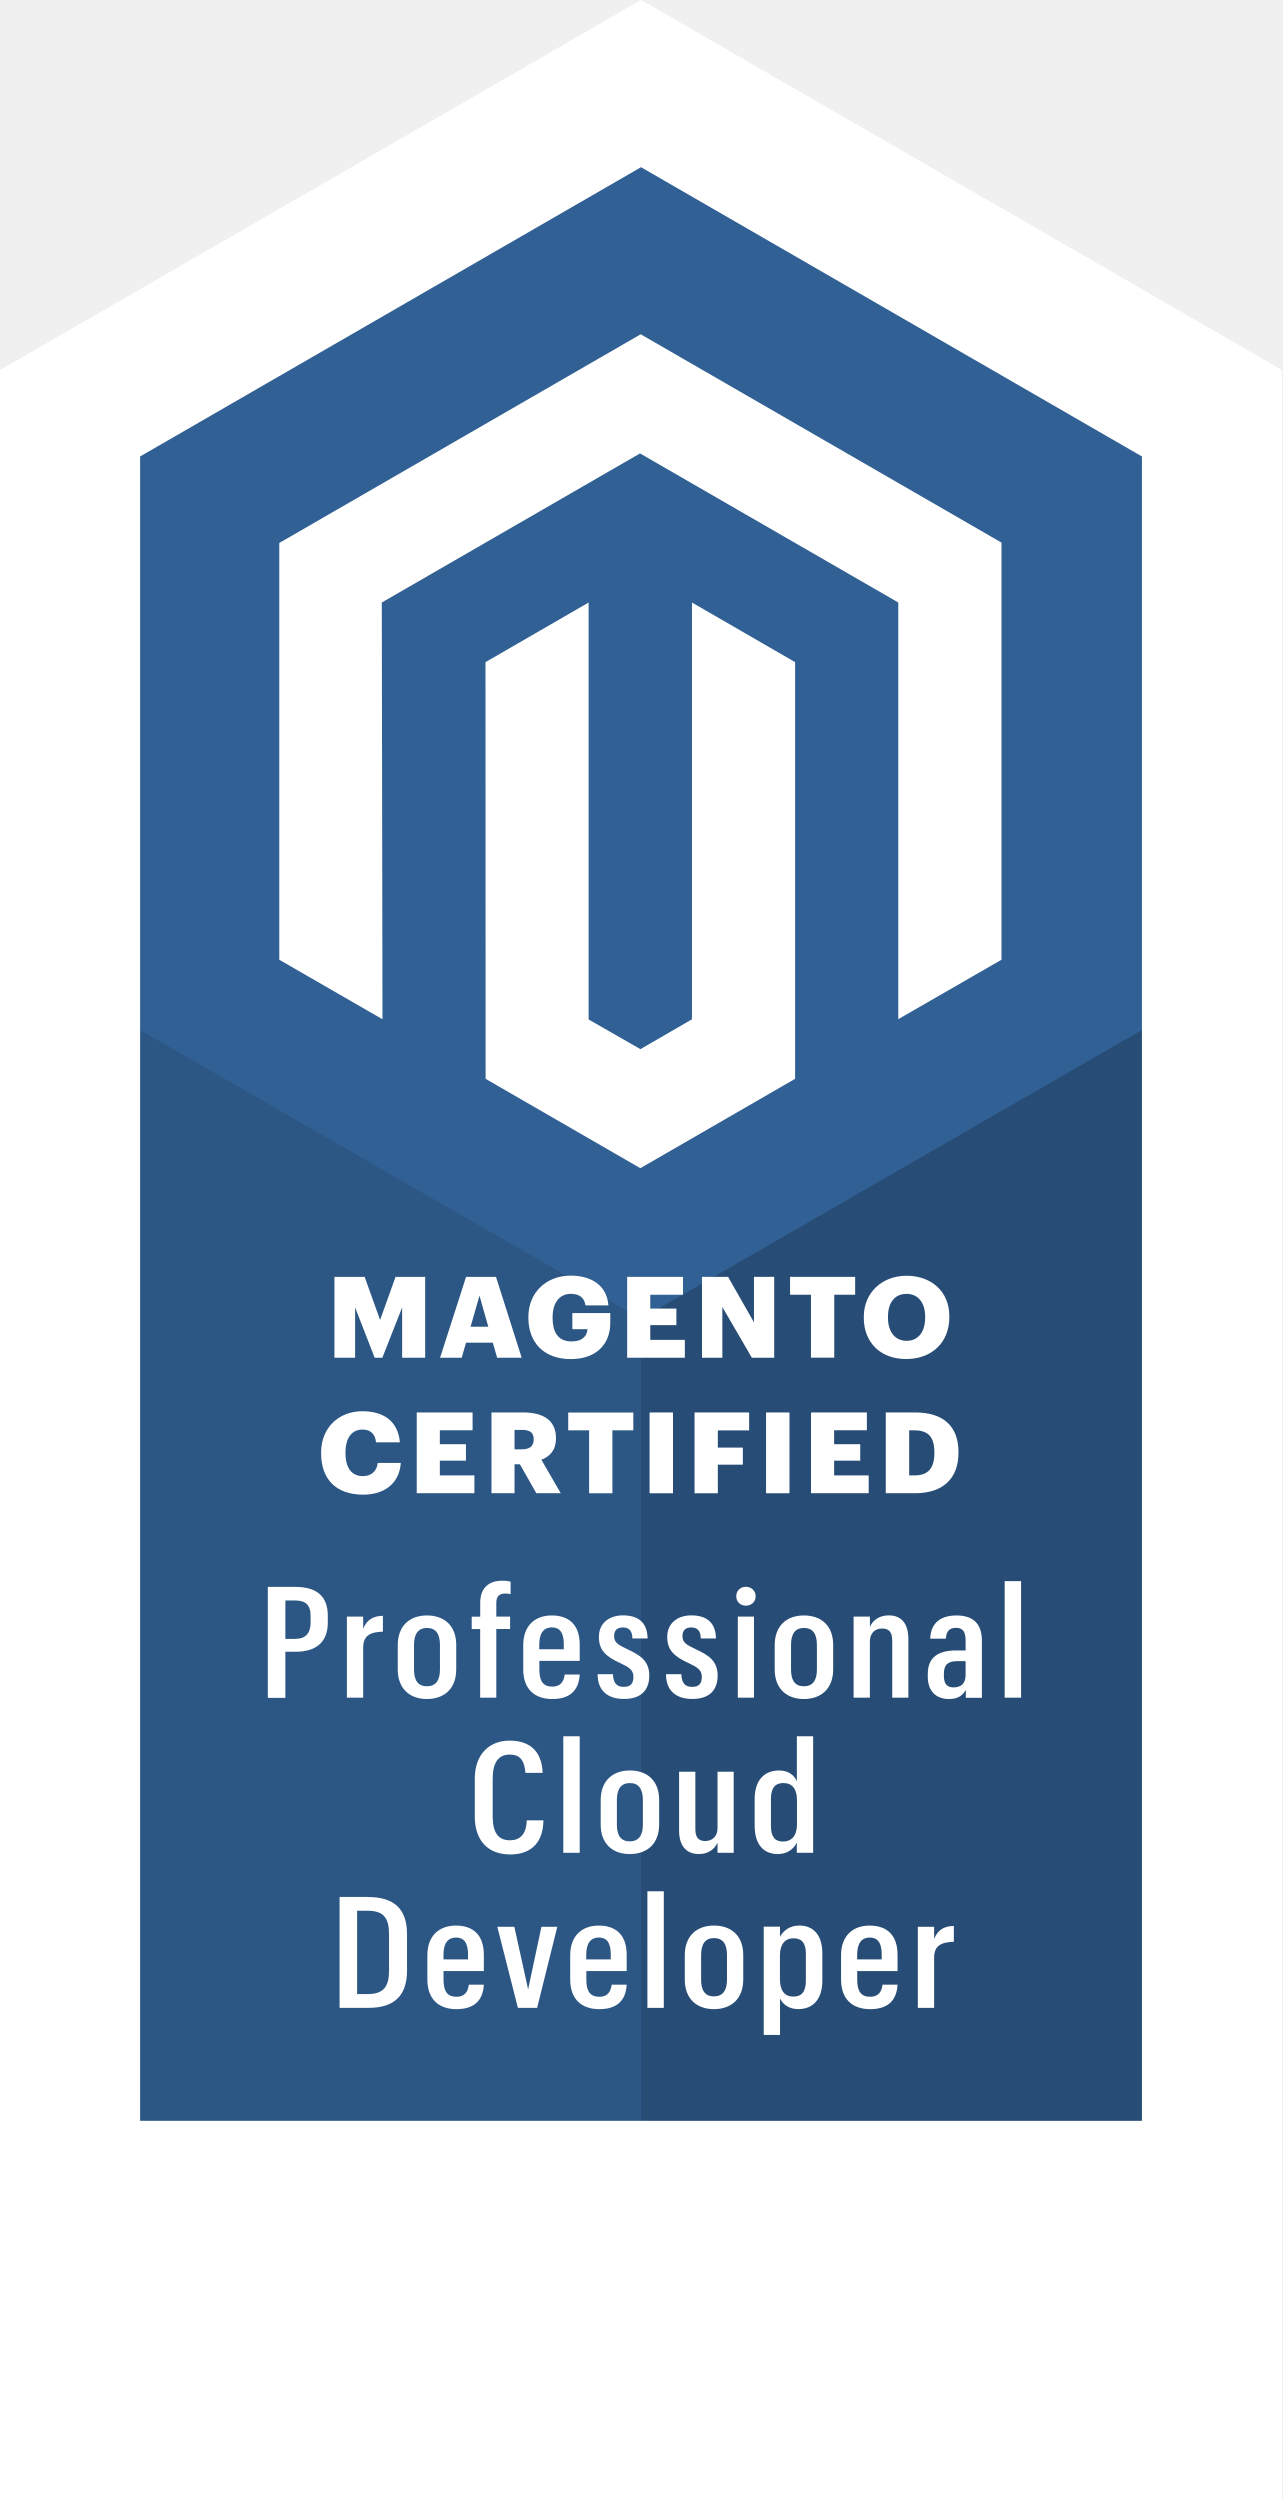
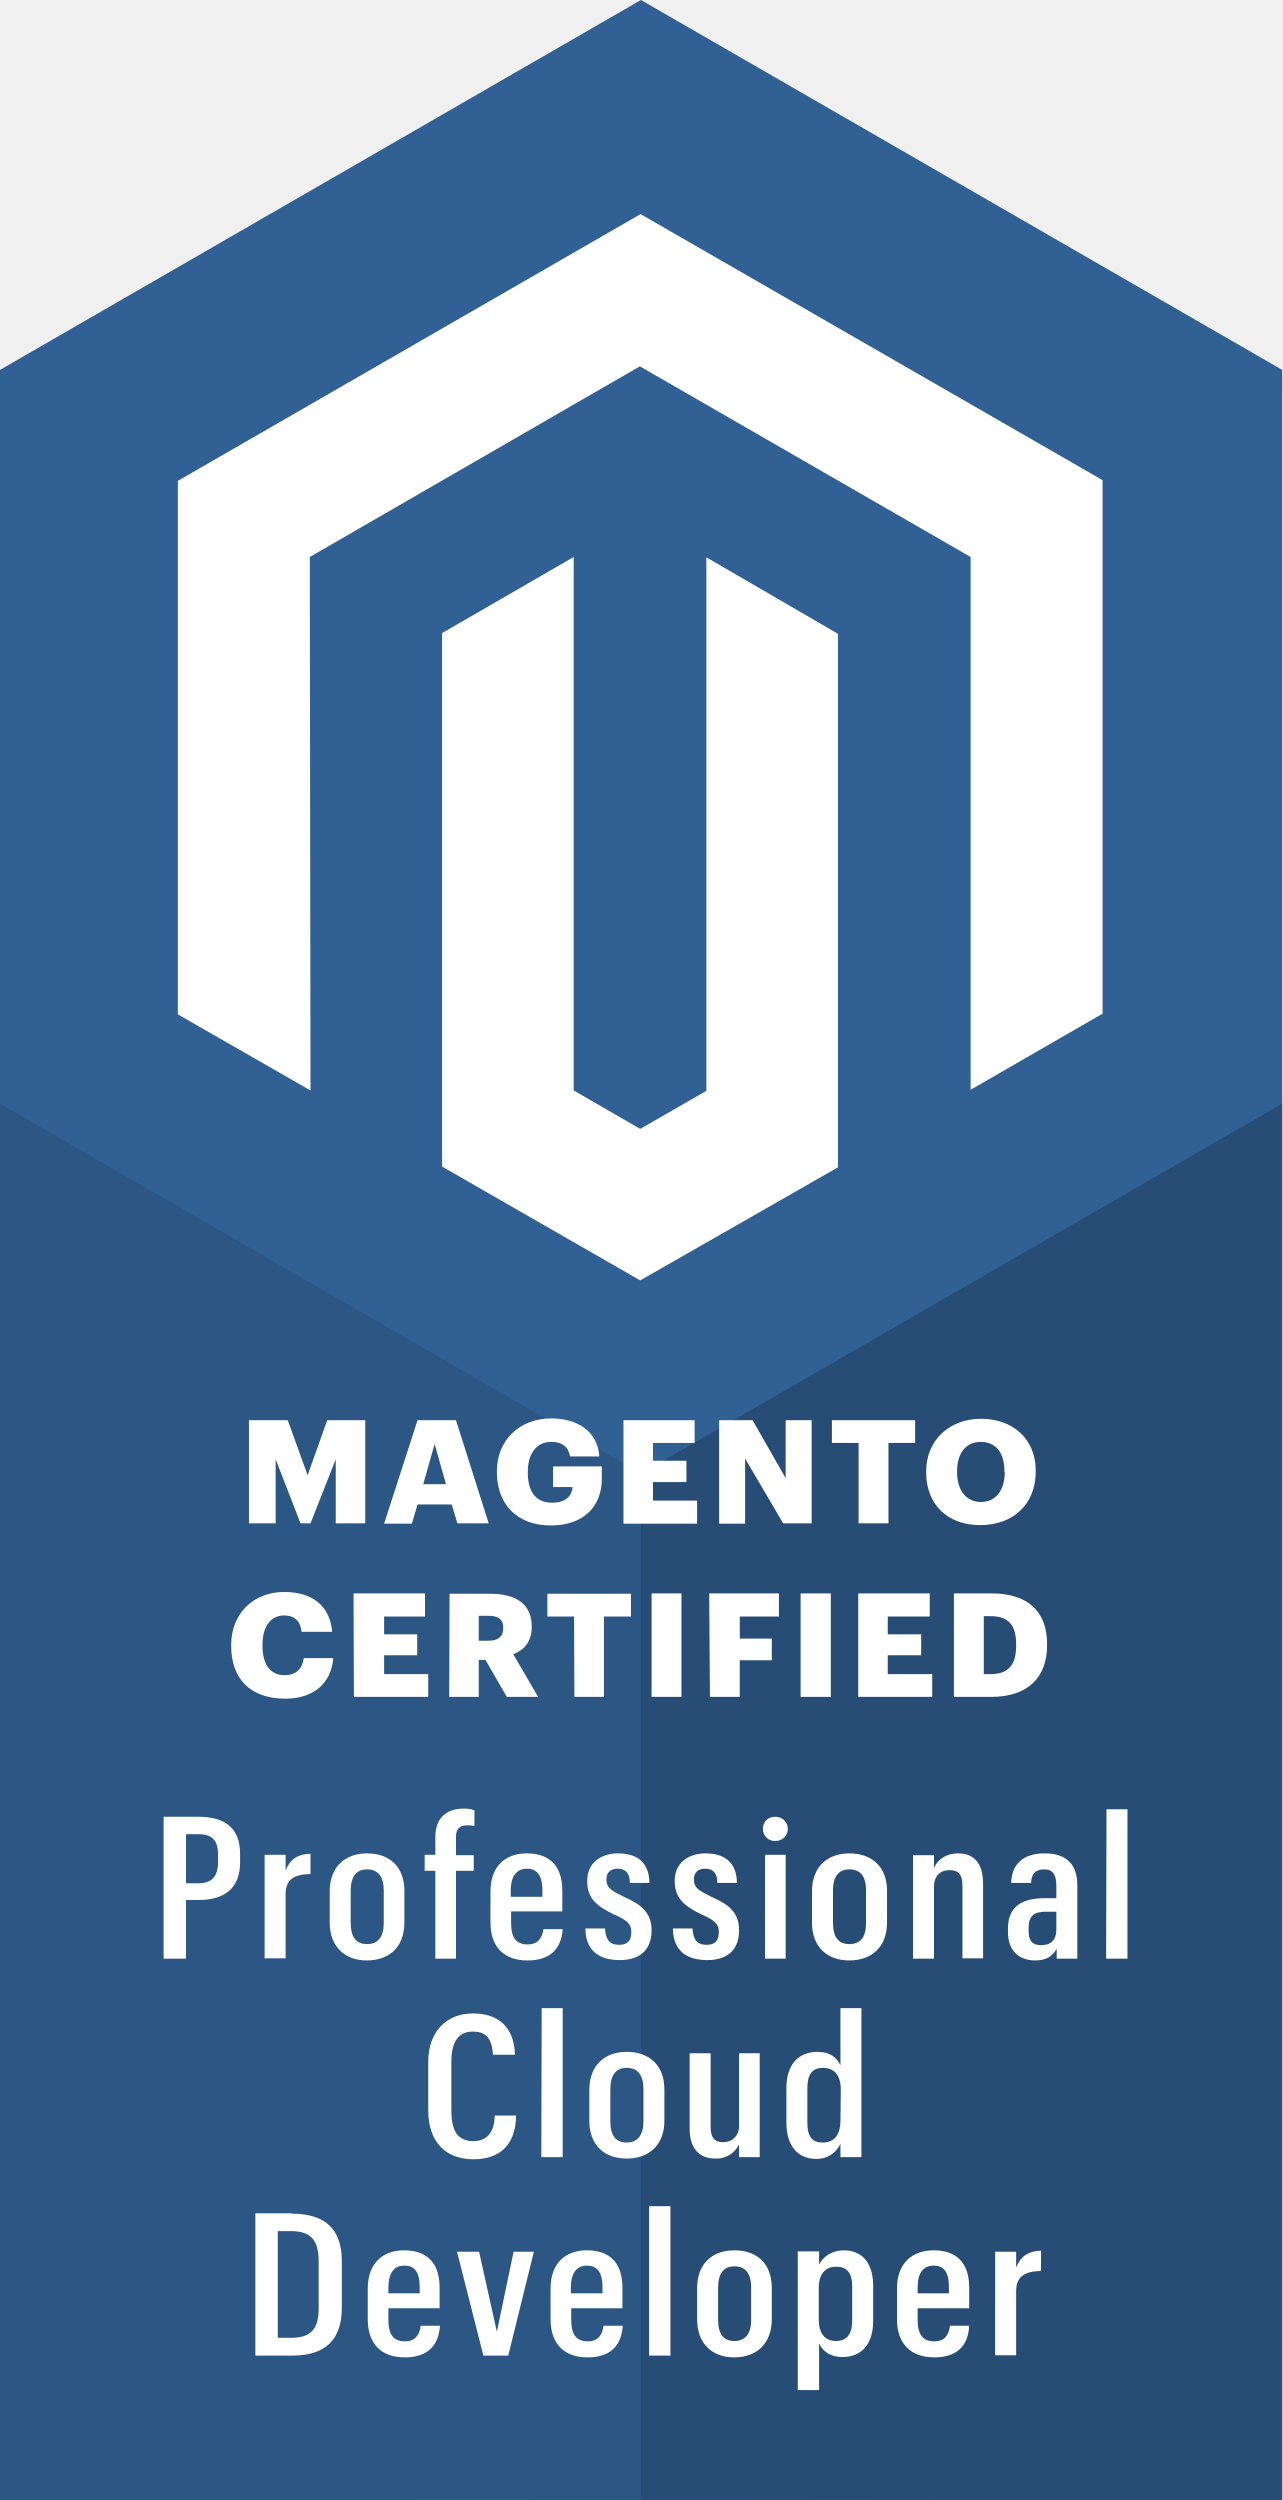
- <svg xmlns="http://www.w3.org/2000/svg" viewBox="0 0 59.621 116.26">
-   <path fill="#fff" d="M59.621 116.26v-99.049L29.811 0 0 17.211v99.049z" />
-   <path fill="#316094" d="M53.104 98.626v-77.399L29.81 7.776 6.516 21.227v77.399z" />
-   <g transform="matrix(.86403 0 0 -.86403 -52.9543 165.161)">
-     <g opacity=".2">
-       <path d="M122.749 77.006v58.709l-26.96-15.539.003-43.17z" />
-     </g>
-     <g opacity=".1">
-       <path d="M68.828 77.006v58.709l26.96-15.539-.003-43.17z" />
-     </g>
-   </g>
-   <path fill="#fff" d="M12.988 44.632V25.25l16.807-9.705 16.778 9.688V44.632L41.774 47.395V28.019l-12.011-6.933-12.008 6.933.032 19.381z" />
-   <path fill="#fff" d="M22.583 50.17l-.006-19.378 4.796-2.772V47.41l2.408 1.38 2.399-1.389v-19.381l4.795 2.772v19.378l-7.197 4.156zM15.553 59.38h1.404l.719 2.003.719-2.003h1.377v3.759h-1.071v-2.338l-.92 2.338h-.358l-.909-2.338v2.338h-.961zM21.884 61.698h.824l-.41-1.445zm-.21-2.318h1.392l1.194 3.759h-1.141l-.201-.699h-1.246l-.201.699h-1.005z" />
-   <g transform="matrix(.86403 0 0 -.86403 -52.9543 165.161)">
-     <path fill="#fff" d="M89.726 120.227v.047c0 1.324.974 2.221 2.282 2.221 1.028 0 1.941-.468 2.025-1.601h-1.233c-.061.408-.324.62-.786.62-.613 0-.984-.475-.984-1.26v-.048c0-.704.263-1.253 1.014-1.253.611 0 .84.31.863.657h-.815v.87h2.042v-.536c0-1.109-.724-1.942-2.13-1.942-1.476.004-2.278.92-2.278 2.225M95.043 122.427h3.006v-.96h-1.762v-.748h1.405v-.89h-1.405v-.792h1.86v-.961h-3.104zM99.071 122.427h1.405l1.392-2.449v2.449h1.089v-4.351h-1.203l-1.588 2.731v-2.731h-1.095zM104.935 121.467h-1.125v.96h3.504v-.96h-1.125v-3.387h-1.254zM111.082 120.236v.048c0 .771-.391 1.229-1.004 1.229-.614 0-.998-.444-.998-1.233v-.047c0-.792.401-1.247 1.004-1.247.617-.003.998.472.998 1.25m-3.303-.01v.047c0 1.324.998 2.215 2.299 2.215 1.324 0 2.305-.833 2.305-2.185v-.046c0-1.338-.92-2.251-2.325-2.251-1.406 0-2.279.913-2.279 2.22M78.571 112.927v.048c0 1.338.95 2.221 2.221 2.221 1.132 0 1.917-.523 2.018-1.672h-1.283c-.048.445-.294.687-.732.687-.559 0-.913-.438-.913-1.23v-.047c0-.785.334-1.23.93-1.23.438 0 .748.233.809.711h1.24c-.084-1.126-.9-1.709-2.025-1.709-1.517 0-2.265.89-2.265 2.221M83.717 115.131h3.006v-.96h-1.762v-.748h1.405v-.887h-1.405v-.792h1.86v-.961h-3.104zM89.385 113.147c.421 0 .627.175.627.528v.025c0 .353-.219.491-.62.491h-.411v-1.044zm-1.645 1.984h1.702c1.139 0 1.77-.462 1.77-1.381v-.024c0-.62-.327-.967-.785-1.142l1.041-1.8h-1.314l-.884 1.557h-.289v-1.557h-1.241zM92.995 114.167h-1.125v.961h3.504v-.961h-1.126v-3.387h-1.253zM96.25 115.131h1.26v-4.351h-1.26zM98.67 115.131h2.938v-.967h-1.685v-.924h1.345v-.92h-1.345v-1.54h-1.253zM102.518 115.131h1.261v-4.351h-1.261zM104.938 115.131h3.006v-.96h-1.762v-.748h1.405v-.887h-1.405v-.792h1.86v-.961h-3.104zM110.505 111.741c.741 0 1.072.391 1.072 1.199v.047c0 .829-.327 1.18-1.082 1.18h-.273v-2.426zm-1.54 3.39h1.581c1.543 0 2.328-.772 2.328-2.123v-.047c0-1.359-.802-2.178-2.335-2.178h-1.577v4.348zM77.179 102.945c.543 0 .826.282.826.883v.34c0 .627-.293.842-.826.842h-.532v-2.069h.532zm-1.476 2.797h1.476c1.136 0 1.752-.485 1.752-1.561v-.36c0-1.068-.65-1.57-1.735-1.57h-.549v-2.481h-.944zM79.959 104.142h.876v-.65c.199.474.52.683 1.062.694v-.854c-.677-.016-1.062-.209-1.062-.852v-2.702h-.876zM84.967 101.287v1.334c0 .61-.233.91-.701.91-.452 0-.695-.3-.695-.899v-1.345c0-.594.227-.894.695-.894.465 0 .701.307.701.894m-2.271.007v1.31c0 1.052.65 1.601 1.57 1.601.927 0 1.577-.542 1.577-1.587v-1.311c0-1.051-.65-1.601-1.587-1.601-.917.004-1.56.56-1.56 1.588M87.134 103.471h-.458v.667h.458v.752c0 .758.418 1.185 1.193 1.185.209 0 .357-.023.442-.056v-.667c-.051.016-.182.033-.294.033-.343 0-.475-.182-.475-.509v-.734h.742v-.668h-.742v-3.696h-.869v3.693zM90.315 102.386h1.317v.276c0 .651-.242.9-.643.9-.418 0-.677-.283-.677-.927v-.249zm-.866-1.082v1.301c0 1.045.627 1.6 1.536 1.6.887 0 1.504-.467 1.504-1.57v-.876h-2.171v-.476c0-.626.216-.909.701-.909.401 0 .61.226.661.651h.809c-.051-.91-.583-1.319-1.476-1.319-.974.004-1.564.553-1.564 1.598M93.453 101.044h.826c.017-.468.192-.684.583-.684.367 0 .519.182.519.542 0 .374-.243.52-.741.752-.742.344-1.119.678-1.119 1.396 0 .758.576 1.159 1.294 1.159.775 0 1.317-.344 1.327-1.244h-.818c0 .418-.192.594-.509.594-.31 0-.475-.16-.475-.459 0-.344.181-.458.724-.718.667-.31 1.17-.616 1.17-1.412 0-.792-.452-1.26-1.362-1.26-.9 0-1.419.465-1.419 1.334M97.133 101.044h.826c.017-.468.192-.684.583-.684.367 0 .519.182.519.542 0 .374-.243.52-.741.752-.742.344-1.12.678-1.12 1.396 0 .758.577 1.159 1.295 1.159.775 0 1.317-.344 1.327-1.244h-.818c0 .418-.193.594-.509.594-.31 0-.476-.16-.476-.459 0-.344.182-.458.725-.718.667-.31 1.169-.616 1.169-1.412 0-.792-.451-1.26-1.361-1.26-.9 0-1.419.465-1.419 1.334M100.999 104.142h.869v-4.364h-.869zm-.085 1.098c0 .283.216.509.519.509.294 0 .526-.226.526-.509 0-.294-.226-.509-.526-.509-.31 0-.519.219-.519.509M105.255 101.287v1.334c0 .61-.232.91-.701.91-.452 0-.691-.3-.691-.899v-1.345c0-.594.226-.894.691-.894.469 0 .701.307.701.894m-2.271.007v1.31c0 1.052.65 1.601 1.57 1.601.927 0 1.577-.542 1.577-1.587v-1.311c0-1.051-.65-1.601-1.587-1.601-.917.004-1.56.56-1.56 1.588M107.233 104.142h.876v-.55c.152.351.502.617 1.011.617.651 0 1.058-.401 1.058-1.277v-3.154h-.869v3.08c0 .441-.168.643-.542.643-.385 0-.661-.242-.661-.701v-3.019h-.876v4.361zM113.259 101.011v.734h-.452c-.492 0-.717-.181-.717-.677v-.118c0-.424.168-.617.519-.617.407 0 .65.202.65.678m-2.036-.108v.152c0 .927.594 1.267 1.544 1.267h.492v.508c0 .459-.118.708-.519.708-.367 0-.526-.209-.543-.583h-.842c.023.853.576 1.25 1.412 1.25.876 0 1.368-.424 1.368-1.361v-3.07h-.866v.425c-.158-.277-.391-.493-.91-.493-.671.004-1.136.402-1.136 1.197M115.361 106.052h.883v-6.274h-.883zM86.841 93.397v2.019c0 1.311.775 2.052 1.877 2.052.984 0 1.729-.475 1.776-1.735h-.926c-.058.711-.317.983-.853.983-.6 0-.91-.434-.91-1.284v-2.035c0-.843.266-1.294.933-1.294.509 0 .883.3.9 1.075h.9c-.024-1.311-.768-1.837-1.793-1.837-1.213.003-1.904.762-1.904 2.056M91.606 97.704h.883V91.43h-.883zM95.886 92.939v1.334c0 .61-.233.91-.701.91-.452 0-.695-.3-.695-.899v-1.345c0-.594.227-.894.695-.894.468 0 .701.311.701.894m-2.268.01v1.311c0 1.051.65 1.601 1.57 1.601.927 0 1.577-.543 1.577-1.588v-1.311c0-1.051-.65-1.6-1.587-1.6-.92 0-1.56.559-1.56 1.587M100.776 91.43h-.869v.542c-.169-.351-.492-.609-1.001-.609-.634 0-1.068.39-1.068 1.259v3.172h.875v-3.087c0-.435.159-.643.533-.643s.661.242.661.7v3.03h.869zM104.183 94.257c0 .617-.259.927-.735.927-.441 0-.667-.267-.667-.853v-1.459c0-.6.233-.836.644-.836.468 0 .758.31.758.927zm.866-2.827h-.876v.549c-.165-.351-.526-.617-1.018-.617-.758 0-1.25.502-1.25 1.527v1.435c0 1.018.526 1.537 1.311 1.537.492 0 .802-.232.96-.576v2.419h.877v-6.274zM80.508 88.315v-4.489h.56c.859 0 1.159.391 1.159 1.267v1.951c0 .87-.283 1.268-1.159 1.268h-.56zm.6.734c1.395 0 2.086-.643 2.086-1.995v-1.968c0-1.317-.661-2.001-2.069-2.001h-1.56v5.968h1.543zM85.159 85.693h1.318v.276c0 .651-.243.901-.644.901-.418 0-.677-.283-.677-.927v-.25zm-.87-1.081v1.301c0 1.044.627 1.6 1.537 1.6.887 0 1.503-.468 1.503-1.57v-.877h-2.17v-.475c0-.627.216-.91.701-.91.401 0 .61.226.66.651h.809c-.05-.91-.583-1.318-1.476-1.318-.97.003-1.564.553-1.564 1.598M88.054 87.449h.917l.741-3.37.717 3.37h.854l-1.086-4.364h-1.035zM92.843 85.693h1.318v.276c0 .651-.243.901-.644.901-.418 0-.677-.283-.677-.927v-.25zm-.866-1.081v1.301c0 1.044.627 1.6 1.537 1.6.886 0 1.503-.468 1.503-1.57v-.877h-2.171v-.475c0-.627.216-.91.702-.91.4 0 .609.226.66.651h.809c-.051-.91-.583-1.318-1.476-1.318-.971.003-1.564.553-1.564 1.598M96.132 89.36h.883v-6.275h-.883zM100.415 84.595v1.335c0 .609-.233.91-.701.91-.452 0-.691-.301-.691-.9v-1.345c0-.593.226-.893.691-.893.465 0 .701.307.701.893m-2.271.007v1.311c0 1.051.65 1.601 1.57 1.601.927 0 1.577-.543 1.577-1.588v-1.31c0-1.052-.65-1.601-1.587-1.601-.917.003-1.56.559-1.56 1.587M103.994 83.691c.442 0 .667.267.667.853v1.46c0 .599-.249.825-.66.825-.452 0-.735-.31-.735-.916v-1.295c.004-.616.253-.927.728-.927m-.724 3.758v-.542c.175.34.542.609 1.034.609.758 0 1.244-.502 1.244-1.51v-1.452c0-1.017-.509-1.537-1.294-1.537-.492 0-.826.243-.984.576v-1.967h-.877v5.827h.877zM107.425 85.693h1.317v.276c0 .651-.242.901-.643.901-.418 0-.677-.283-.677-.927v-.25zm-.87-1.081v1.301c0 1.044.627 1.6 1.537 1.6.886 0 1.503-.468 1.503-1.57v-.877h-2.17v-.475c0-.627.215-.91.701-.91.401 0 .61.226.66.651h.809c-.05-.91-.583-1.318-1.476-1.318-.97.003-1.564.553-1.564 1.598M110.688 87.449h.876v-.65c.199.475.519.684 1.061.694v-.853c-.677-.016-1.061-.209-1.061-.852v-2.703h-.876z" />
+ <svg xmlns="http://www.w3.org/2000/svg" viewBox="0 0 36.05 70.29">
+   <path fill="#316094" d="M36.05 70.3V10.4L18.02 0 0 10.4v59.9z" />
+   <path d="M36.05 70.3V31.03l-18.03 10.4v28.85z" opacity=".2" />
+   <path d="M0 70.3V31.03l18.02 10.4v28.85z" opacity=".1" />
+   <path fill="#fff" d="M5 28.52v-15l13.01-7.5L31 13.5v15l-3.71 2.14V15.66l-9.3-5.36-9.28 5.36.02 15z" />
+   <path fill="#fff" d="M12.43 32.8v-15l3.7-2.14v15L18 31.74l1.86-1.07v-15l3.7 2.15v15L18 36zM7 39.93h1.09l.56 1.55.55-1.55h1.07v2.9h-.83v-1.8l-.71 1.8h-.28l-.7-1.8v1.8h-.75zm4.9 1.8h.64l-.32-1.13zm-.16-1.8h1.08l.92 2.9h-.88l-.16-.53h-.96l-.16.54h-.78z" />
+   <g>
+     <path fill="#fff" d="M13.97 41.4v-.03c0-.89.65-1.49 1.53-1.49.68 0 1.3.32 1.35 1.07h-.82c-.05-.27-.22-.41-.53-.41-.41 0-.66.32-.66.84v.03c0 .47.18.84.68.84.4 0 .56-.2.58-.44h-.55v-.58h1.37v.36c0 .74-.49 1.3-1.43 1.3-.98 0-1.52-.62-1.52-1.5m3.56-1.46h2v.64h-1.17v.5h.94v.6h-.94v.52h1.24v.65h-2.07zm2.69 0h.94l.93 1.63v-1.63h.73v2.9h-.8l-1.07-1.82v1.83h-.73zm3.92.64h-.75v-.64h2.34v.64h-.75v2.26h-.84zm4.1.82v-.03c0-.52-.25-.82-.66-.82-.41 0-.67.3-.67.82v.03c0 .53.27.84.67.84.41 0 .67-.32.67-.84m-2.21 0v-.02c0-.89.67-1.48 1.54-1.48.88 0 1.54.55 1.54 1.46v.03c0 .9-.62 1.5-1.56 1.5-.94 0-1.52-.6-1.52-1.48M6.5 46.28v-.03c0-.9.64-1.49 1.49-1.49.75 0 1.28.35 1.35 1.12h-.86c-.03-.3-.2-.46-.49-.46-.37 0-.61.3-.61.82v.03c0 .53.22.83.62.83.3 0 .5-.16.54-.48h.83c-.06.75-.6 1.14-1.35 1.14-1.02 0-1.52-.6-1.52-1.48m3.44-1.48h2.01v.65H10.8v.5h.93v.59h-.93v.53h1.24v.64H9.95zm3.8 1.33c.27 0 .41-.12.41-.35v-.02c0-.23-.14-.33-.41-.33h-.28v.7zm-1.1-1.32h1.13c.76 0 1.18.3 1.18.92v.01c0 .42-.21.65-.52.77l.7 1.2h-.88l-.6-1.04h-.19v1.04h-.83zm3.5.64h-.75v-.64h2.35v.64h-.76v2.26h-.83zm2.18-.65h.84v2.91h-.84zm1.62 0h1.96v.65H20.8v.62h.9v.61h-.9v1.03h-.84zm2.57 0h.85v2.91h-.85zm1.62 0h2.01v.65h-1.18v.5h.94v.59h-.94v.53h1.25v.64h-2.08zm3.72 2.27c.5 0 .72-.26.72-.8v-.03c0-.56-.22-.8-.72-.8h-.19v1.63zm-1.03-2.27h1.06c1.03 0 1.56.52 1.56 1.42v.04c0 .9-.54 1.45-1.57 1.45h-1.05v-2.9zM5.58 52.95c.37 0 .55-.19.55-.59v-.23c0-.42-.2-.56-.55-.56h-.35v1.38h.35zm-.98-1.87h.98c.76 0 1.17.33 1.17 1.04v.25c0 .71-.43 1.05-1.16 1.05h-.36v1.65H4.6zm2.84 1.07h.59v.44c.13-.32.34-.46.7-.47v.57c-.45.01-.7.14-.7.57v1.8h-.59zm3.35 1.91v-.9c0-.4-.16-.6-.47-.6-.3 0-.46.2-.46.6v.9c0 .4.15.6.46.6.31 0 .47-.2.47-.6m-1.52 0v-.88c0-.7.44-1.07 1.05-1.07.62 0 1.05.36 1.05 1.06v.88c0 .7-.43 1.07-1.06 1.07-.6 0-1.04-.38-1.04-1.06m2.97-1.46h-.3v-.45h.3v-.5c0-.5.28-.8.8-.8.13 0 .23.02.3.05v.44a.84.84 0 0 0-.2-.02c-.24 0-.32.12-.32.34v.5h.5v.44h-.5v2.47h-.58V52.6zm2.12.73h.89v-.19c0-.43-.17-.6-.43-.6-.28 0-.46.19-.46.62v.17zm-.57.72v-.87c0-.7.41-1.07 1.02-1.07.6 0 1 .31 1 1.05v.58h-1.44v.32c0 .42.14.61.47.61.26 0 .4-.15.44-.43h.54c-.04.6-.4.88-.99.88-.65 0-1.04-.37-1.04-1.07m2.67.17h.55c.02.32.13.46.4.46.24 0 .34-.12.34-.36 0-.25-.16-.35-.5-.5-.5-.24-.74-.46-.74-.94 0-.5.38-.77.86-.77.52 0 .88.23.89.83h-.55c0-.28-.13-.4-.34-.4-.2 0-.32.1-.32.3 0 .24.13.31.49.49.44.2.78.41.78.94s-.3.84-.9.84c-.61 0-.96-.3-.96-.89m2.46 0h.55c.02.32.13.46.4.46.24 0 .34-.12.34-.36 0-.25-.16-.35-.5-.5-.49-.24-.74-.46-.74-.94 0-.5.38-.77.86-.77.52 0 .88.23.89.83h-.55c0-.28-.13-.4-.34-.4-.2 0-.32.1-.32.3 0 .24.13.31.49.49.45.2.78.41.78.94s-.3.84-.9.84c-.61 0-.96-.3-.96-.89m2.59-2.07h.58v2.92h-.58zm-.06-.73c0-.2.14-.34.35-.34.2 0 .35.15.35.34 0 .2-.15.34-.35.34a.33.33 0 0 1-.35-.34m2.9 2.64v-.9c0-.4-.15-.6-.47-.6-.3 0-.46.2-.46.6v.9c0 .4.15.6.46.6.32 0 .47-.2.47-.6m-1.52 0v-.88c0-.7.44-1.07 1.05-1.07.62 0 1.06.36 1.06 1.06v.88c0 .7-.44 1.07-1.06 1.07-.62 0-1.05-.38-1.05-1.06m2.84-1.9h.59v.36c.1-.24.34-.41.68-.41.43 0 .7.26.7.85v2.1h-.58v-2.05c0-.3-.11-.43-.36-.43-.26 0-.44.16-.44.47v2.02h-.59v-2.92zm4.03 2.08v-.49h-.3c-.33 0-.48.12-.48.46v.08c0 .28.11.4.35.4.27 0 .43-.13.43-.45m-1.36.08v-.1c0-.62.4-.85 1.03-.85h.33v-.34c0-.3-.08-.47-.34-.47-.25 0-.36.13-.37.38h-.56c.02-.57.38-.83.94-.83.59 0 .92.28.92.9v2.06h-.58v-.28c-.1.18-.26.33-.6.33-.46 0-.77-.27-.77-.8m2.77-3.45h.59v4.2h-.6zm-19.07 8.46v-1.35c0-.87.52-1.37 1.26-1.37.65 0 1.15.32 1.18 1.16h-.62c-.03-.47-.2-.65-.57-.65-.4 0-.6.29-.6.85v1.36c0 .57.17.87.62.87.34 0 .59-.2.6-.72h.6c-.01.88-.51 1.23-1.2 1.23-.8 0-1.27-.51-1.27-1.38m3.19-2.87h.59v4.19h-.6zm2.86 3.18v-.9c0-.4-.16-.6-.47-.6-.3 0-.46.2-.46.6v.9c0 .4.15.6.46.6.31 0 .47-.21.47-.6m-1.52 0v-.88c0-.7.44-1.07 1.05-1.07.62 0 1.06.36 1.06 1.06v.87c0 .7-.44 1.07-1.06 1.07-.62 0-1.05-.37-1.05-1.06m4.79 1.02h-.58v-.36a.7.7 0 0 1-.67.4c-.43 0-.72-.26-.72-.84v-2.12h.59v2.07c0 .29.1.43.35.43.25 0 .45-.17.45-.47v-2.03h.58zm2.28-1.89c0-.41-.18-.62-.5-.62-.3 0-.44.18-.44.57v.98c0 .4.15.55.43.55.31 0 .5-.2.5-.62zm.57 1.89h-.58v-.37a.73.73 0 0 1-.68.42c-.5 0-.84-.34-.84-1.03v-.96c0-.68.35-1.02.88-1.02.33 0 .54.15.64.38v-1.61h.59v4.19zm-16.4 2.08v3h.37c.58 0 .78-.26.78-.84v-1.3c0-.59-.2-.86-.78-.86h-.37zm.4-.49c.93 0 1.4.43 1.4 1.33v1.32c0 .88-.45 1.34-1.39 1.34H7.18v-4H8.2zm2.7 2.24h.89v-.18c0-.44-.16-.6-.43-.6-.28 0-.45.19-.45.62v.16zm-.57.73v-.87c0-.7.42-1.07 1.02-1.07.6 0 1 .31 1 1.05v.58h-1.44v.32c0 .42.14.61.47.61.26 0 .4-.15.44-.44h.54c-.04.61-.4.89-.99.89-.65 0-1.04-.37-1.04-1.07m2.51-1.9h.62l.5 2.25.47-2.25h.57l-.72 2.92h-.7zm3.2 1.17h.89v-.18c0-.44-.17-.6-.44-.6s-.45.19-.45.62v.16zm-.57.73v-.87c0-.7.41-1.07 1.02-1.07.6 0 1 .31 1 1.05v.58h-1.44v.32c0 .42.14.61.47.61.26 0 .4-.15.44-.44h.54c-.04.61-.4.89-.99.89-.65 0-1.04-.37-1.04-1.07m2.77-3.18h.6v4.2h-.6zm2.87 3.19v-.9c0-.4-.16-.6-.47-.6-.3 0-.46.2-.46.6v.9c0 .4.15.6.46.6.3 0 .47-.2.47-.6m-1.52 0v-.88c0-.7.43-1.07 1.05-1.07.62 0 1.05.36 1.05 1.06v.87c0 .7-.43 1.08-1.06 1.08-.61 0-1.04-.38-1.04-1.07m3.9.61c.3 0 .46-.18.46-.57v-.97c0-.4-.17-.55-.45-.55-.3 0-.49.2-.49.6v.87c0 .41.17.62.49.62m-.48-2.5v.35c.11-.22.36-.4.69-.4.5 0 .83.33.83 1v.98c0 .68-.34 1.02-.87 1.02-.33 0-.55-.16-.65-.38v1.31h-.6v-3.9h.6zm2.77 1.16h.88v-.18c0-.44-.16-.6-.43-.6-.28 0-.45.19-.45.62v.16zm-.58.73v-.87c0-.7.42-1.07 1.03-1.07.6 0 1 .31 1 1.05v.58H25.8v.32c0 .42.15.61.47.61.27 0 .4-.15.44-.44h.54c-.03.61-.39.89-.98.89-.65 0-1.05-.37-1.05-1.07m2.76-1.9h.59v.44c.13-.32.35-.46.7-.47v.57c-.44.01-.7.14-.7.57v1.8h-.59z" />
  </g>
</svg>
